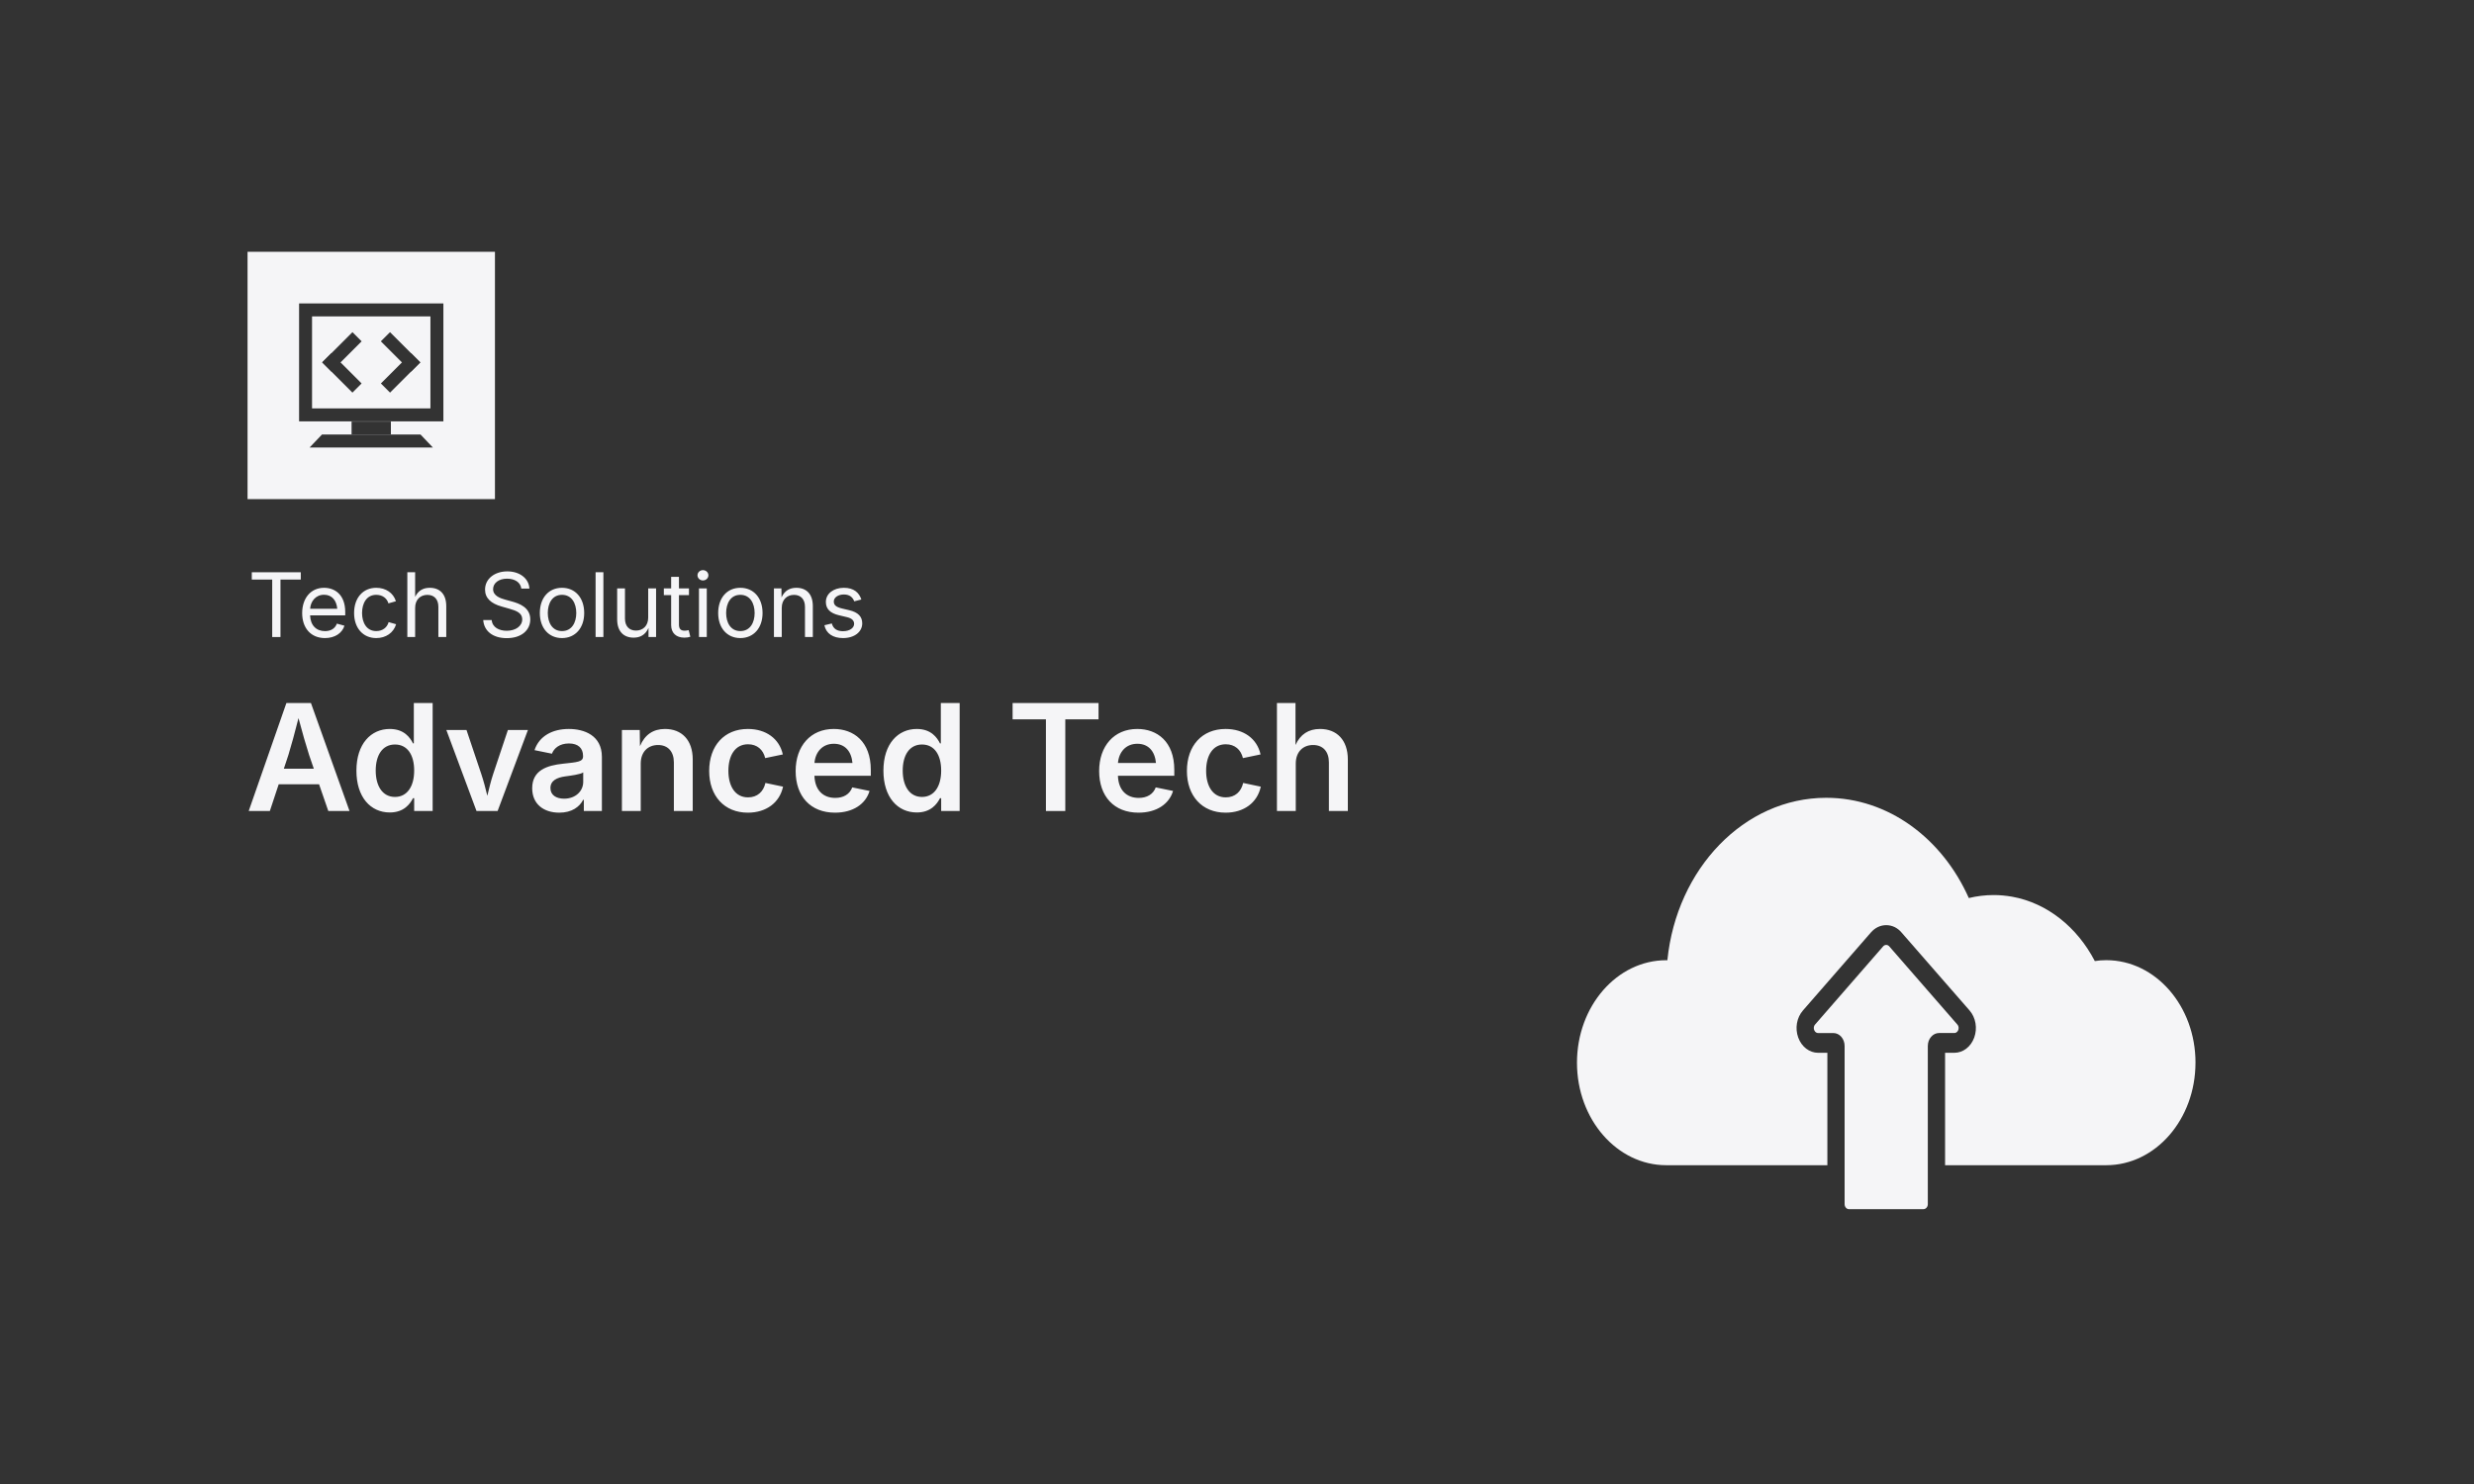
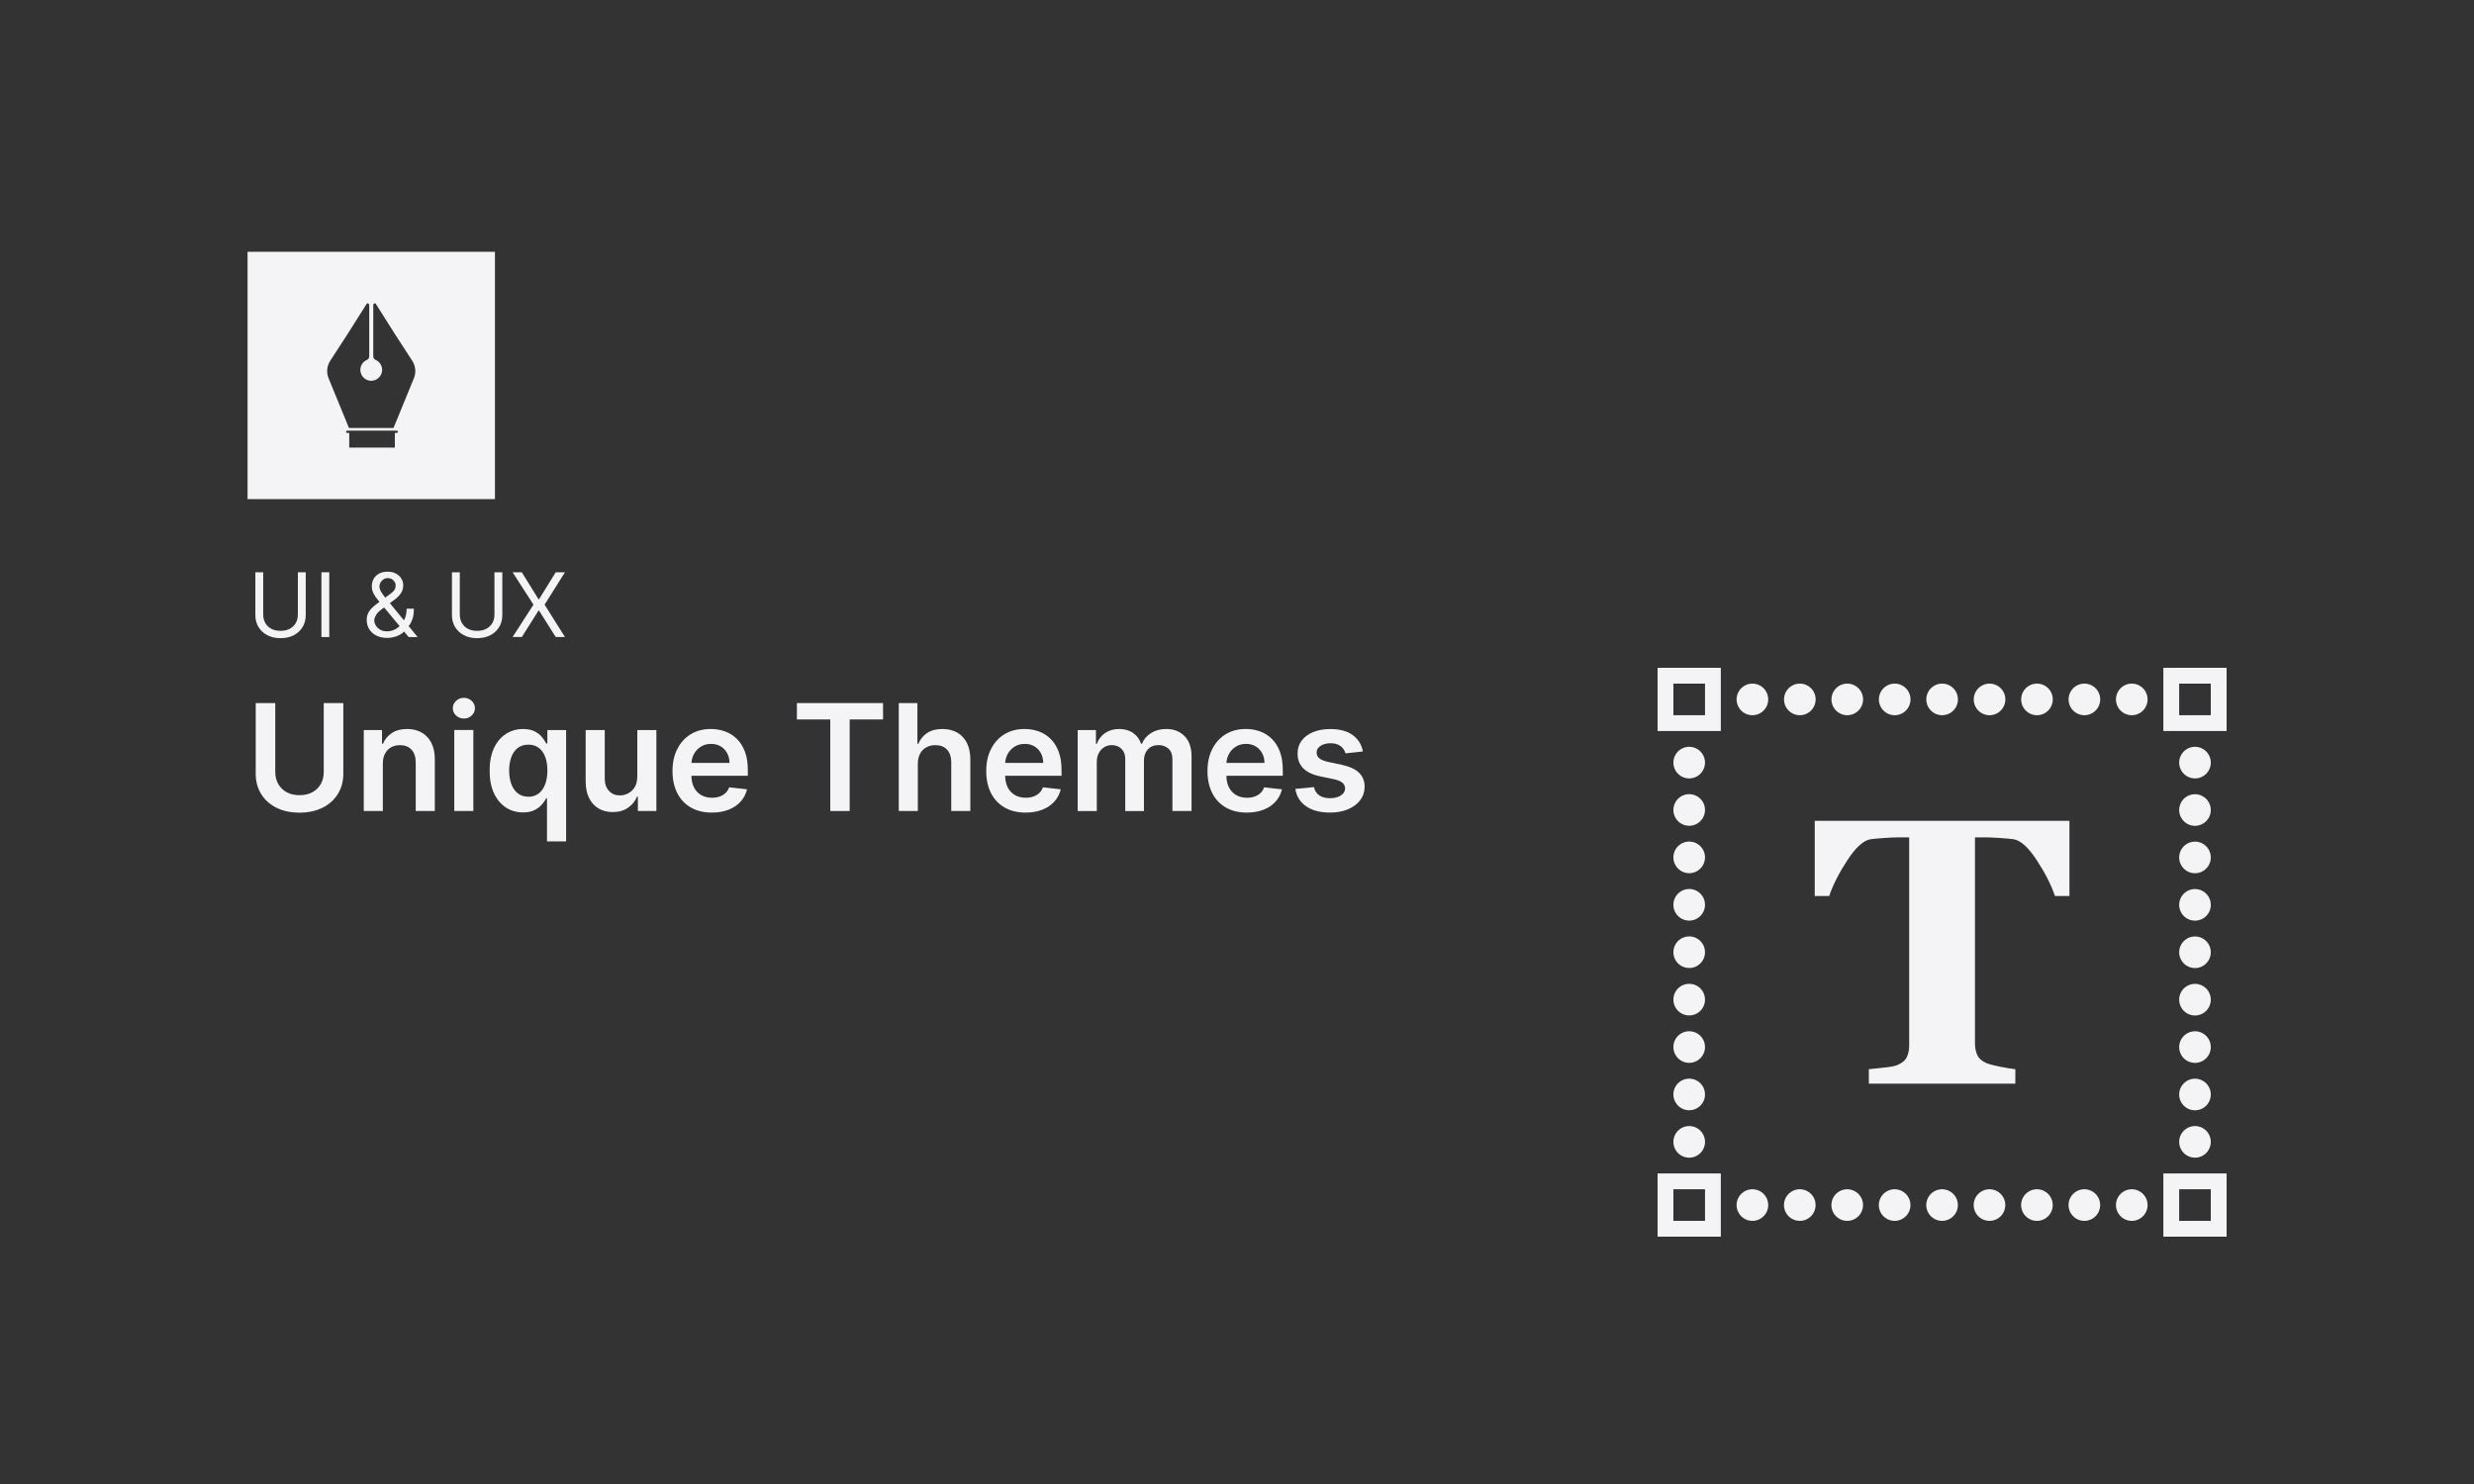
<svg xmlns="http://www.w3.org/2000/svg" id="Layer_2" data-name="Layer 2" viewBox="0 0 1000 600">
  <defs>
    <style>
-       .cls-1 {
-         letter-spacing: -.08em;
+       .cls-1, .cls-2 {
+         fill: none;
+         stroke: #f4f4f6;
+         stroke-linecap: round;
+         stroke-linejoin: round;
+         stroke-width: 12.78px;
      }

      .cls-2 {
-         font-family: Inter-Regular, Inter;
-         font-size: 36px;
+         stroke-dasharray: 0 0 0 19.17;
      }

-       .cls-2, .cls-3, .cls-4 {
-         fill: #f5f5f7;
-       }
- 
-       .cls-5 {
-         fill: #333;
+       .cls-3 {
+         fill: #f4f4f6;
      }

      .cls-4 {
-         font-family: Inter-SemiBold, Inter;
-         font-size: 60px;
-         font-weight: 600;
-       }
- 
-       .cls-6 {
-         letter-spacing: -.02em;
-       }
- 
-       .cls-7 {
-         letter-spacing: -.02em;
+         fill: #333;
      }
    </style>
  </defs>
  <g id="Layer_1-2" data-name="Layer 1">
    <g>
-       <rect class="cls-5" width="1000" height="600" />
-       <text class="cls-4" transform="translate(99.06 327.9)">
-         <tspan class="cls-7" x="0" y="0">A</tspan>
-         <tspan x="42.4" y="0">d</tspan>
-         <tspan class="cls-6" x="80.22" y="0">v</tspan>
-         <tspan x="113.82" y="0">anced </tspan>
-         <tspan class="cls-1" x="307.8" y="0">T</tspan>
-         <tspan x="342.61" y="0">ech</tspan>
-       </text>
-       <text class="cls-2" transform="translate(100.06 257.56)">
-         <tspan class="cls-1" x="0" y="0">T</tspan>
-         <tspan x="20.25" y="0">ech Solutions</tspan>
-       </text>
+       <rect class="cls-4" width="1000" height="600" />
      <g>
        <rect class="cls-3" x="100.06" y="101.8" width="100" height="100" />
        <g>
-           <path class="cls-5" d="m173.98,127.92v37.2h-47.85v-37.2h47.85m5.24-5.24h-58.33v47.68h58.33v-47.68h0Z" />
          <g>
-             <g>
-               <rect class="cls-5" x="159.29" y="133.61" width="5.24" height="17.29" transform="translate(-53.17 156.16) rotate(-45)" />
-               <rect class="cls-5" x="153.27" y="148.16" width="17.29" height="5.24" transform="translate(-59.19 158.65) rotate(-45)" />
-             </g>
-             <g>
-               <rect class="cls-5" x="135.58" y="142.13" width="5.24" height="17.29" transform="translate(-66.14 141.88) rotate(-45)" />
-               <rect class="cls-5" x="129.55" y="139.64" width="17.29" height="5.24" transform="translate(-60.11 139.39) rotate(-45)" />
-             </g>
+             <rect class="cls-4" x="141.16" y="174.32" width="18.44" height="6.65" />
+             <path class="cls-4" d="m159.65,135.11l-7.88-12.47h-.21c-.38,0-.69.31-.69.69v20.76c0,.63.39,1.18.96,1.43,1.54.68,2.62,2.22,2.63,4.02,0,2.32-1.85,4.29-4.16,4.41-2.54.14-4.65-1.89-4.65-4.4,0-1.8,1.08-3.35,2.63-4.03.58-.25.96-.81.96-1.44v-20.75c0-.38-.31-.69-.69-.69h-.21l-7.88,12.47-6.99,10.77c-1.36,2.1-1.61,4.73-.66,7.04l8.24,20.11h18.01l8.24-20.11c.95-2.31.7-4.94-.66-7.04l-6.99-10.77Z" />
          </g>
-           <rect class="cls-5" x="142.11" y="170.44" width="15.89" height="5.24" />
-           <polygon class="cls-5" points="169.97 175.68 130.15 175.68 125.15 180.92 174.96 180.92 169.97 175.68" />
+           <path class="cls-4" d="m160.38,175.04h-20.05c-.25,0-.46-.2-.46-.46h0c0-.25.2-.46.46-.46h20.05c.25,0,.46.2.46.46h0c0,.25-.2.46-.46.46Z" />
        </g>
      </g>
      <g>
-         <path class="cls-3" d="m887.42,429.67c0,22.88-16.14,41.44-36.09,41.44h-65.12v-45.45h3.72c3.55,0,6.7-2.42,8.06-6.17,1.36-3.77.62-8.05-1.88-10.94l-27.53-31.56c-1.63-1.92-3.82-2.94-6.16-2.94s-4.53,1.04-6.18,2.94l-27.49,31.56c-2.52,2.9-3.27,7.17-1.9,10.94,1.36,3.75,4.53,6.17,8.06,6.17h3.72v45.45h-65.12c-19.92,0-36.09-18.56-36.09-41.44s16.16-41.44,36.09-41.44h.45c3.7-36.95,31.02-65.67,64.22-65.67,25.15,0,46.92,16.49,57.62,40.53,3.24-.78,6.59-1.21,10.05-1.21,2.52,0,4.98.24,7.4.66,14.24,2.54,26.37,12.36,33.48,26.03,1.51-.24,3.04-.36,4.61-.36,19.94,0,36.09,18.53,36.09,41.44Z" />
-         <path class="cls-3" d="m777.47,488.87c.97,0,1.76-.9,1.76-2.02v-63.96c0-2.88,2.04-5.23,4.55-5.23h6.14c1.06,0,1.49-.87,1.62-1.24.14-.37.37-1.34-.38-2.2l-27.51-31.59c-.33-.38-.77-.59-1.24-.59s-.91.21-1.24.59l-27.5,31.59c-.75.86-.52,1.82-.38,2.2.14.38.56,1.25,1.62,1.25h6.14c2.51,0,4.55,2.34,4.55,5.23v63.96c0,1.11.79,2.02,1.75,2.02h30.11Z" />
+         <path class="cls-3" d="m130.87,284.26h7.9v28.51c0,3.12-.73,5.87-2.21,8.25s-3.53,4.22-6.19,5.55c-2.66,1.33-5.76,1.99-9.31,1.99s-6.68-.66-9.33-1.99c-2.66-1.33-4.72-3.18-6.18-5.55-1.46-2.37-2.19-5.12-2.19-8.25v-28.51h7.9v27.85c0,1.82.4,3.44,1.2,4.86.8,1.42,1.94,2.53,3.4,3.33,1.46.8,3.2,1.2,5.2,1.2s3.74-.4,5.21-1.2c1.47-.8,2.6-1.91,3.4-3.33.8-1.42,1.19-3.04,1.19-4.86v-27.85Z" />
+         <path class="cls-3" d="m154.75,308.72v19.18h-7.71v-32.73h7.37v5.56h.38c.75-1.83,1.96-3.29,3.61-4.37,1.65-1.08,3.7-1.62,6.15-1.62,2.26,0,4.23.48,5.91,1.45,1.68.97,2.99,2.36,3.92,4.2.93,1.83,1.39,4.06,1.37,6.67v20.84h-7.71v-19.64c0-2.19-.56-3.9-1.69-5.14-1.13-1.24-2.69-1.85-4.68-1.85-1.35,0-2.55.29-3.59.88-1.04.59-1.86,1.44-2.45,2.55-.59,1.11-.88,2.45-.88,4.03Z" />
+         <path class="cls-3" d="m187.5,290.52c-1.22,0-2.27-.41-3.15-1.23-.88-.82-1.32-1.8-1.32-2.95s.44-2.16,1.32-2.97c.88-.82,1.93-1.23,3.15-1.23s2.29.41,3.16,1.23c.87.82,1.31,1.81,1.31,2.97s-.44,2.13-1.31,2.95c-.87.82-1.93,1.23-3.16,1.23Zm-3.88,37.37v-32.73h7.71v32.73h-7.71Z" />
+         <path class="cls-3" d="m221.1,340.17v-17.43h-.32c-.4.8-.97,1.64-1.73,2.52-.75.89-1.75,1.64-2.98,2.27-1.24.62-2.79.94-4.67.94-2.57,0-4.87-.66-6.9-1.98-2.03-1.32-3.64-3.24-4.82-5.75-1.18-2.51-1.77-5.57-1.77-9.16s.6-6.71,1.8-9.21c1.2-2.51,2.82-4.4,4.87-5.69,2.05-1.29,4.33-1.93,6.84-1.93,1.92,0,3.49.32,4.73.97s2.22,1.42,2.94,2.32c.72.9,1.29,1.75,1.68,2.55h.47v-5.41h7.59v45h-7.73Zm-7.54-18.03c1.63,0,3.03-.44,4.18-1.33,1.15-.89,2.02-2.13,2.62-3.72.6-1.59.9-3.44.9-5.56s-.29-3.96-.88-5.52-1.46-2.78-2.6-3.64c-1.14-.87-2.55-1.3-4.21-1.3s-3.15.45-4.3,1.34c-1.15.9-2.02,2.13-2.6,3.71-.58,1.58-.87,3.38-.87,5.41s.29,3.87.88,5.46c.59,1.6,1.46,2.86,2.62,3.77s2.58,1.37,4.27,1.37Z" />
+         <path class="cls-3" d="m257.6,314.13v-18.96h7.71v32.73h-7.48v-5.82h-.34c-.74,1.83-1.95,3.33-3.63,4.5-1.68,1.17-3.75,1.75-6.21,1.75-2.15,0-4.04-.48-5.68-1.44-1.64-.96-2.92-2.36-3.85-4.2-.92-1.84-1.39-4.07-1.39-6.68v-20.84h7.71v19.65c0,2.07.57,3.72,1.7,4.94,1.14,1.22,2.63,1.83,4.47,1.83,1.14,0,2.24-.28,3.3-.83s1.94-1.38,2.63-2.48,1.03-2.48,1.03-4.14Z" />
+         <path class="cls-3" d="m287.73,328.54c-3.28,0-6.11-.69-8.49-2.06-2.38-1.37-4.21-3.32-5.49-5.84-1.28-2.52-1.92-5.49-1.92-8.92s.64-6.32,1.93-8.87,3.09-4.54,5.4-5.97c2.32-1.43,5.04-2.14,8.16-2.14,2.02,0,3.92.32,5.72.97s3.39,1.64,4.77,2.99,2.48,3.07,3.27,5.15c.8,2.08,1.19,4.56,1.19,7.43v2.37h-26.83v-5.2h19.43c-.01-1.48-.33-2.79-.96-3.95-.62-1.16-1.5-2.07-2.61-2.74-1.12-.67-2.41-1-3.89-1-1.58,0-2.96.38-4.15,1.14s-2.12,1.75-2.78,2.98c-.66,1.23-1,2.58-1.01,4.04v4.54c0,1.9.35,3.53,1.04,4.89.7,1.36,1.67,2.39,2.92,3.11,1.25.72,2.71,1.08,4.39,1.08,1.12,0,2.14-.16,3.05-.48s1.7-.79,2.37-1.42c.67-.62,1.17-1.4,1.51-2.32l7.2.81c-.45,1.9-1.32,3.56-2.59,4.97-1.27,1.41-2.89,2.51-4.87,3.28-1.97.77-4.23,1.16-6.78,1.16Z" />
+         <path class="cls-3" d="m322.11,290.89v-6.63h34.82v6.63h-13.49v37.01h-7.84v-37.01h-13.49Z" />
+         <path class="cls-3" d="m370.99,308.72v19.18h-7.71v-43.64h7.54v16.47h.38c.77-1.85,1.96-3.31,3.57-4.38,1.61-1.07,3.67-1.61,6.17-1.61,2.27,0,4.25.48,5.94,1.43,1.69.95,3,2.34,3.93,4.18s1.4,4.07,1.4,6.71v20.84h-7.71v-19.64c0-2.2-.56-3.92-1.69-5.15s-2.71-1.84-4.74-1.84c-1.36,0-2.58.29-3.65.88-1.07.59-1.91,1.44-2.51,2.55-.6,1.11-.91,2.45-.91,4.03Z" />
+         <path class="cls-3" d="m414.54,328.54c-3.28,0-6.11-.69-8.49-2.06-2.38-1.37-4.21-3.32-5.49-5.84-1.28-2.52-1.92-5.49-1.92-8.92s.64-6.32,1.93-8.87,3.09-4.54,5.4-5.97c2.32-1.43,5.04-2.14,8.16-2.14,2.02,0,3.92.32,5.72.97s3.39,1.64,4.77,2.99,2.48,3.07,3.27,5.15c.8,2.08,1.19,4.56,1.19,7.43v2.37h-26.83v-5.2h19.43c-.01-1.48-.33-2.79-.96-3.95-.62-1.16-1.5-2.07-2.61-2.74-1.12-.67-2.41-1-3.89-1-1.58,0-2.96.38-4.15,1.14s-2.12,1.75-2.78,2.98c-.66,1.23-1,2.58-1.01,4.04v4.54c0,1.9.35,3.53,1.04,4.89.7,1.36,1.67,2.39,2.92,3.11,1.25.72,2.71,1.08,4.39,1.08,1.12,0,2.14-.16,3.05-.48s1.7-.79,2.37-1.42c.67-.62,1.17-1.4,1.51-2.32l7.2.81c-.45,1.9-1.32,3.56-2.59,4.97-1.27,1.41-2.89,2.51-4.87,3.28-1.97.77-4.23,1.16-6.78,1.16Z" />
+         <path class="cls-3" d="m435.61,327.9v-32.73h7.37v5.56h.38c.68-1.88,1.81-3.34,3.39-4.4,1.58-1.06,3.46-1.59,5.65-1.59s4.09.54,5.61,1.61c1.53,1.07,2.6,2.53,3.23,4.38h.34c.72-1.82,1.95-3.27,3.68-4.36,1.73-1.09,3.77-1.63,6.15-1.63,3.01,0,5.47.95,7.37,2.86,1.9,1.9,2.85,4.68,2.85,8.33v21.97h-7.73v-20.77c0-2.03-.54-3.52-1.62-4.46-1.08-.94-2.4-1.42-3.96-1.42-1.86,0-3.31.58-4.36,1.74-1.04,1.16-1.57,2.66-1.57,4.51v20.41h-7.56v-21.09c0-1.69-.51-3.04-1.52-4.05s-2.34-1.51-3.97-1.51c-1.11,0-2.12.28-3.03.84-.91.56-1.63,1.35-2.17,2.37-.54,1.02-.81,2.2-.81,3.55v19.9h-7.71Z" />
+         <path class="cls-3" d="m503.97,328.54c-3.28,0-6.11-.69-8.49-2.06-2.38-1.37-4.21-3.32-5.49-5.84-1.28-2.52-1.92-5.49-1.92-8.92s.64-6.32,1.93-8.87,3.09-4.54,5.4-5.97c2.32-1.43,5.04-2.14,8.16-2.14,2.02,0,3.92.32,5.72.97s3.39,1.64,4.77,2.99c1.39,1.35,2.48,3.07,3.27,5.15.79,2.08,1.19,4.56,1.19,7.43v2.37h-26.83v-5.2h19.43c-.01-1.48-.33-2.79-.96-3.95-.63-1.16-1.5-2.07-2.61-2.74-1.12-.67-2.41-1-3.89-1-1.58,0-2.96.38-4.15,1.14s-2.12,1.75-2.78,2.98c-.66,1.23-1,2.58-1.01,4.04v4.54c0,1.9.35,3.53,1.04,4.89.7,1.36,1.67,2.39,2.92,3.11,1.25.72,2.71,1.08,4.39,1.08,1.12,0,2.14-.16,3.05-.48.91-.32,1.7-.79,2.36-1.42.67-.62,1.17-1.4,1.51-2.32l7.2.81c-.46,1.9-1.32,3.56-2.59,4.97-1.27,1.41-2.89,2.51-4.87,3.28-1.97.77-4.23,1.16-6.78,1.16Z" />
+         <path class="cls-3" d="m550.9,303.82l-7.03.77c-.2-.71-.54-1.38-1.03-2s-1.15-1.13-1.97-1.51c-.82-.38-1.83-.58-3.03-.58-1.61,0-2.95.35-4.04,1.04-1.09.7-1.62,1.6-1.61,2.71-.01.95.34,1.73,1.05,2.32.72.6,1.91,1.09,3.57,1.47l5.58,1.19c3.1.67,5.4,1.73,6.91,3.17,1.51,1.45,2.28,3.35,2.29,5.69-.01,2.06-.61,3.87-1.8,5.44-1.19,1.57-2.83,2.79-4.93,3.68-2.1.88-4.52,1.32-7.24,1.32-4.01,0-7.23-.84-9.67-2.53s-3.9-4.03-4.37-7.04l7.52-.72c.34,1.48,1.07,2.59,2.17,3.35,1.11.75,2.55,1.13,4.33,1.13s3.31-.38,4.42-1.13,1.67-1.68,1.67-2.79c0-.94-.36-1.71-1.08-2.32-.72-.61-1.83-1.08-3.33-1.41l-5.58-1.17c-3.14-.65-5.46-1.76-6.97-3.31-1.51-1.56-2.25-3.53-2.24-5.91-.01-2.02.54-3.77,1.65-5.25,1.11-1.48,2.67-2.63,4.67-3.45,2-.82,4.3-1.22,6.91-1.22,3.83,0,6.86.82,9.07,2.45,2.21,1.63,3.58,3.84,4.1,6.63Z" />
+       </g>
+       <g>
+         <path class="cls-3" d="m120.41,231.38h3.17v17.33c0,1.79-.42,3.39-1.26,4.79-.84,1.4-2.02,2.5-3.55,3.31s-3.32,1.21-5.37,1.21-3.84-.4-5.37-1.21c-1.53-.81-2.71-1.91-3.55-3.31-.84-1.4-1.26-3-1.26-4.79v-17.33h3.17v17.08c0,1.28.28,2.41.84,3.41s1.37,1.77,2.41,2.34c1.04.57,2.29.85,3.75.85s2.71-.28,3.76-.85c1.05-.57,1.85-1.35,2.41-2.34s.84-2.13.84-3.41v-17.08Z" />
+         <path class="cls-3" d="m133.09,231.38v26.18h-3.17v-26.18h3.17Z" />
+         <path class="cls-3" d="m156.56,257.92c-1.72,0-3.21-.32-4.45-.95s-2.2-1.5-2.88-2.6c-.67-1.1-1.01-2.36-1.01-3.77,0-1.09.23-2.06.7-2.91.46-.85,1.11-1.64,1.93-2.36.82-.73,1.77-1.46,2.84-2.19l3.78-2.81c.74-.49,1.34-1,1.78-1.56.45-.55.67-1.28.67-2.17,0-.67-.29-1.31-.88-1.93s-1.35-.93-2.29-.93c-.67,0-1.25.17-1.76.5-.51.34-.9.76-1.19,1.28-.29.52-.43,1.05-.43,1.59,0,.61.17,1.23.5,1.86.34.63.77,1.27,1.29,1.92.52.65,1.07,1.32,1.63,2l12.02,14.68h-3.63l-9.92-11.97c-.92-1.11-1.76-2.11-2.51-3.02-.75-.9-1.35-1.79-1.79-2.67-.44-.88-.67-1.83-.67-2.85,0-1.18.26-2.21.79-3.1.52-.89,1.26-1.59,2.21-2.08.95-.5,2.06-.75,3.34-.75s2.44.25,3.39.76c.95.51,1.67,1.18,2.19,2.01s.77,1.73.77,2.7c0,1.25-.31,2.34-.93,3.26-.62.92-1.47,1.78-2.54,2.57l-5.22,3.89c-1.18.87-1.97,1.71-2.39,2.53-.42.82-.63,1.41-.63,1.76,0,.82.21,1.58.64,2.29.43.71,1.03,1.28,1.8,1.71.78.43,1.68.65,2.72.65s1.95-.21,2.89-.63,1.79-1.03,2.55-1.83c.76-.8,1.37-1.76,1.82-2.89s.67-2.39.67-3.8h2.92c0,1.74-.2,3.16-.6,4.26-.4,1.1-.85,1.96-1.36,2.58s-.91,1.09-1.21,1.39c-.1.13-.2.26-.28.38-.08.13-.18.26-.28.38-.84.95-1.91,1.65-3.2,2.12-1.29.46-2.56.7-3.81.7Z" />
+         <path class="cls-3" d="m199.87,231.38h3.17v17.33c0,1.79-.42,3.39-1.26,4.79-.84,1.4-2.02,2.5-3.55,3.31s-3.32,1.21-5.37,1.21-3.84-.4-5.37-1.21-2.71-1.91-3.55-3.31c-.84-1.4-1.26-3-1.26-4.79v-17.33h3.17v17.08c0,1.28.28,2.41.84,3.41s1.37,1.77,2.41,2.34c1.04.57,2.29.85,3.75.85s2.71-.28,3.76-.85c1.05-.57,1.85-1.35,2.41-2.34.56-.99.84-2.13.84-3.41v-17.08Z" />
+         <path class="cls-3" d="m210.92,231.38l6.75,10.89h.21l6.75-10.89h3.73l-8.23,13.09,8.23,13.09h-3.73l-6.75-10.69h-.21l-6.75,10.69h-3.73l8.44-13.09-8.44-13.09h3.73Z" />
+       </g>
+       <g>
+         <path class="cls-3" d="m670,270v25.56h25.56v-25.56h-25.56Zm19.17,19.17h-12.78v-12.78h12.78v12.78Z" />
+         <path class="cls-3" d="m670,474.44v25.56h25.56v-25.56h-25.56Zm19.17,19.17h-12.78v-12.78h12.78v12.78Z" />
+         <path class="cls-3" d="m874.44,270v25.56h25.56v-25.56h-25.56Zm19.17,19.17h-12.78v-12.78h12.78v12.78Z" />
+         <path class="cls-3" d="m874.44,474.44v25.56h25.56v-25.56h-25.56Zm19.17,19.17h-12.78v-12.78h12.78v12.78Z" />
+         <g>
+           <line class="cls-1" x1="708.33" y1="282.78" x2="708.33" y2="282.78" />
+           <line class="cls-2" x1="727.5" y1="282.78" x2="852.08" y2="282.78" />
+           <line class="cls-1" x1="861.67" y1="282.78" x2="861.67" y2="282.78" />
+         </g>
+         <g>
+           <line class="cls-1" x1="887.22" y1="308.33" x2="887.22" y2="308.33" />
+           <line class="cls-2" x1="887.22" y1="327.5" x2="887.22" y2="452.08" />
+           <line class="cls-1" x1="887.22" y1="461.67" x2="887.22" y2="461.67" />
+         </g>
+         <g>
+           <line class="cls-1" x1="861.67" y1="487.22" x2="861.67" y2="487.22" />
+           <line class="cls-2" x1="842.5" y1="487.22" x2="717.92" y2="487.22" />
+           <line class="cls-1" x1="708.33" y1="487.22" x2="708.33" y2="487.22" />
+         </g>
+         <g>
+           <line class="cls-1" x1="682.78" y1="461.67" x2="682.78" y2="461.67" />
+           <line class="cls-2" x1="682.78" y1="442.5" x2="682.78" y2="317.92" />
+           <line class="cls-1" x1="682.78" y1="308.33" x2="682.78" y2="308.33" />
+         </g>
+         <path class="cls-3" d="m836.47,362.28h-5.84c-1.54-4.54-4.02-9.41-7.43-14.6-3.41-5.19-6.56-7.99-9.45-8.39-1.59-.2-3.56-.37-5.9-.52-2.34-.15-4.36-.22-6.05-.22h-3.51v83.33c0,1.8.32,3.38.97,4.75.65,1.37,1.92,2.46,3.82,3.26,1.15.45,2.93.91,5.35,1.39,2.42.47,4.48.81,6.18,1.01v5.84h-59.22v-5.84c1.45-.15,3.48-.36,6.1-.64,2.62-.27,4.41-.61,5.35-1.01,1.95-.8,3.24-1.87,3.89-3.22.65-1.35.97-2.95.97-4.79v-84.08h-3.51c-1.69,0-3.71.07-6.05.22-2.34.15-4.31.32-5.9.52-2.89.4-6.04,3.19-9.45,8.39-3.41,5.19-5.89,10.06-7.43,14.6h-5.84v-30.4h102.95v30.4Z" />
      </g>
    </g>
  </g>
</svg>
